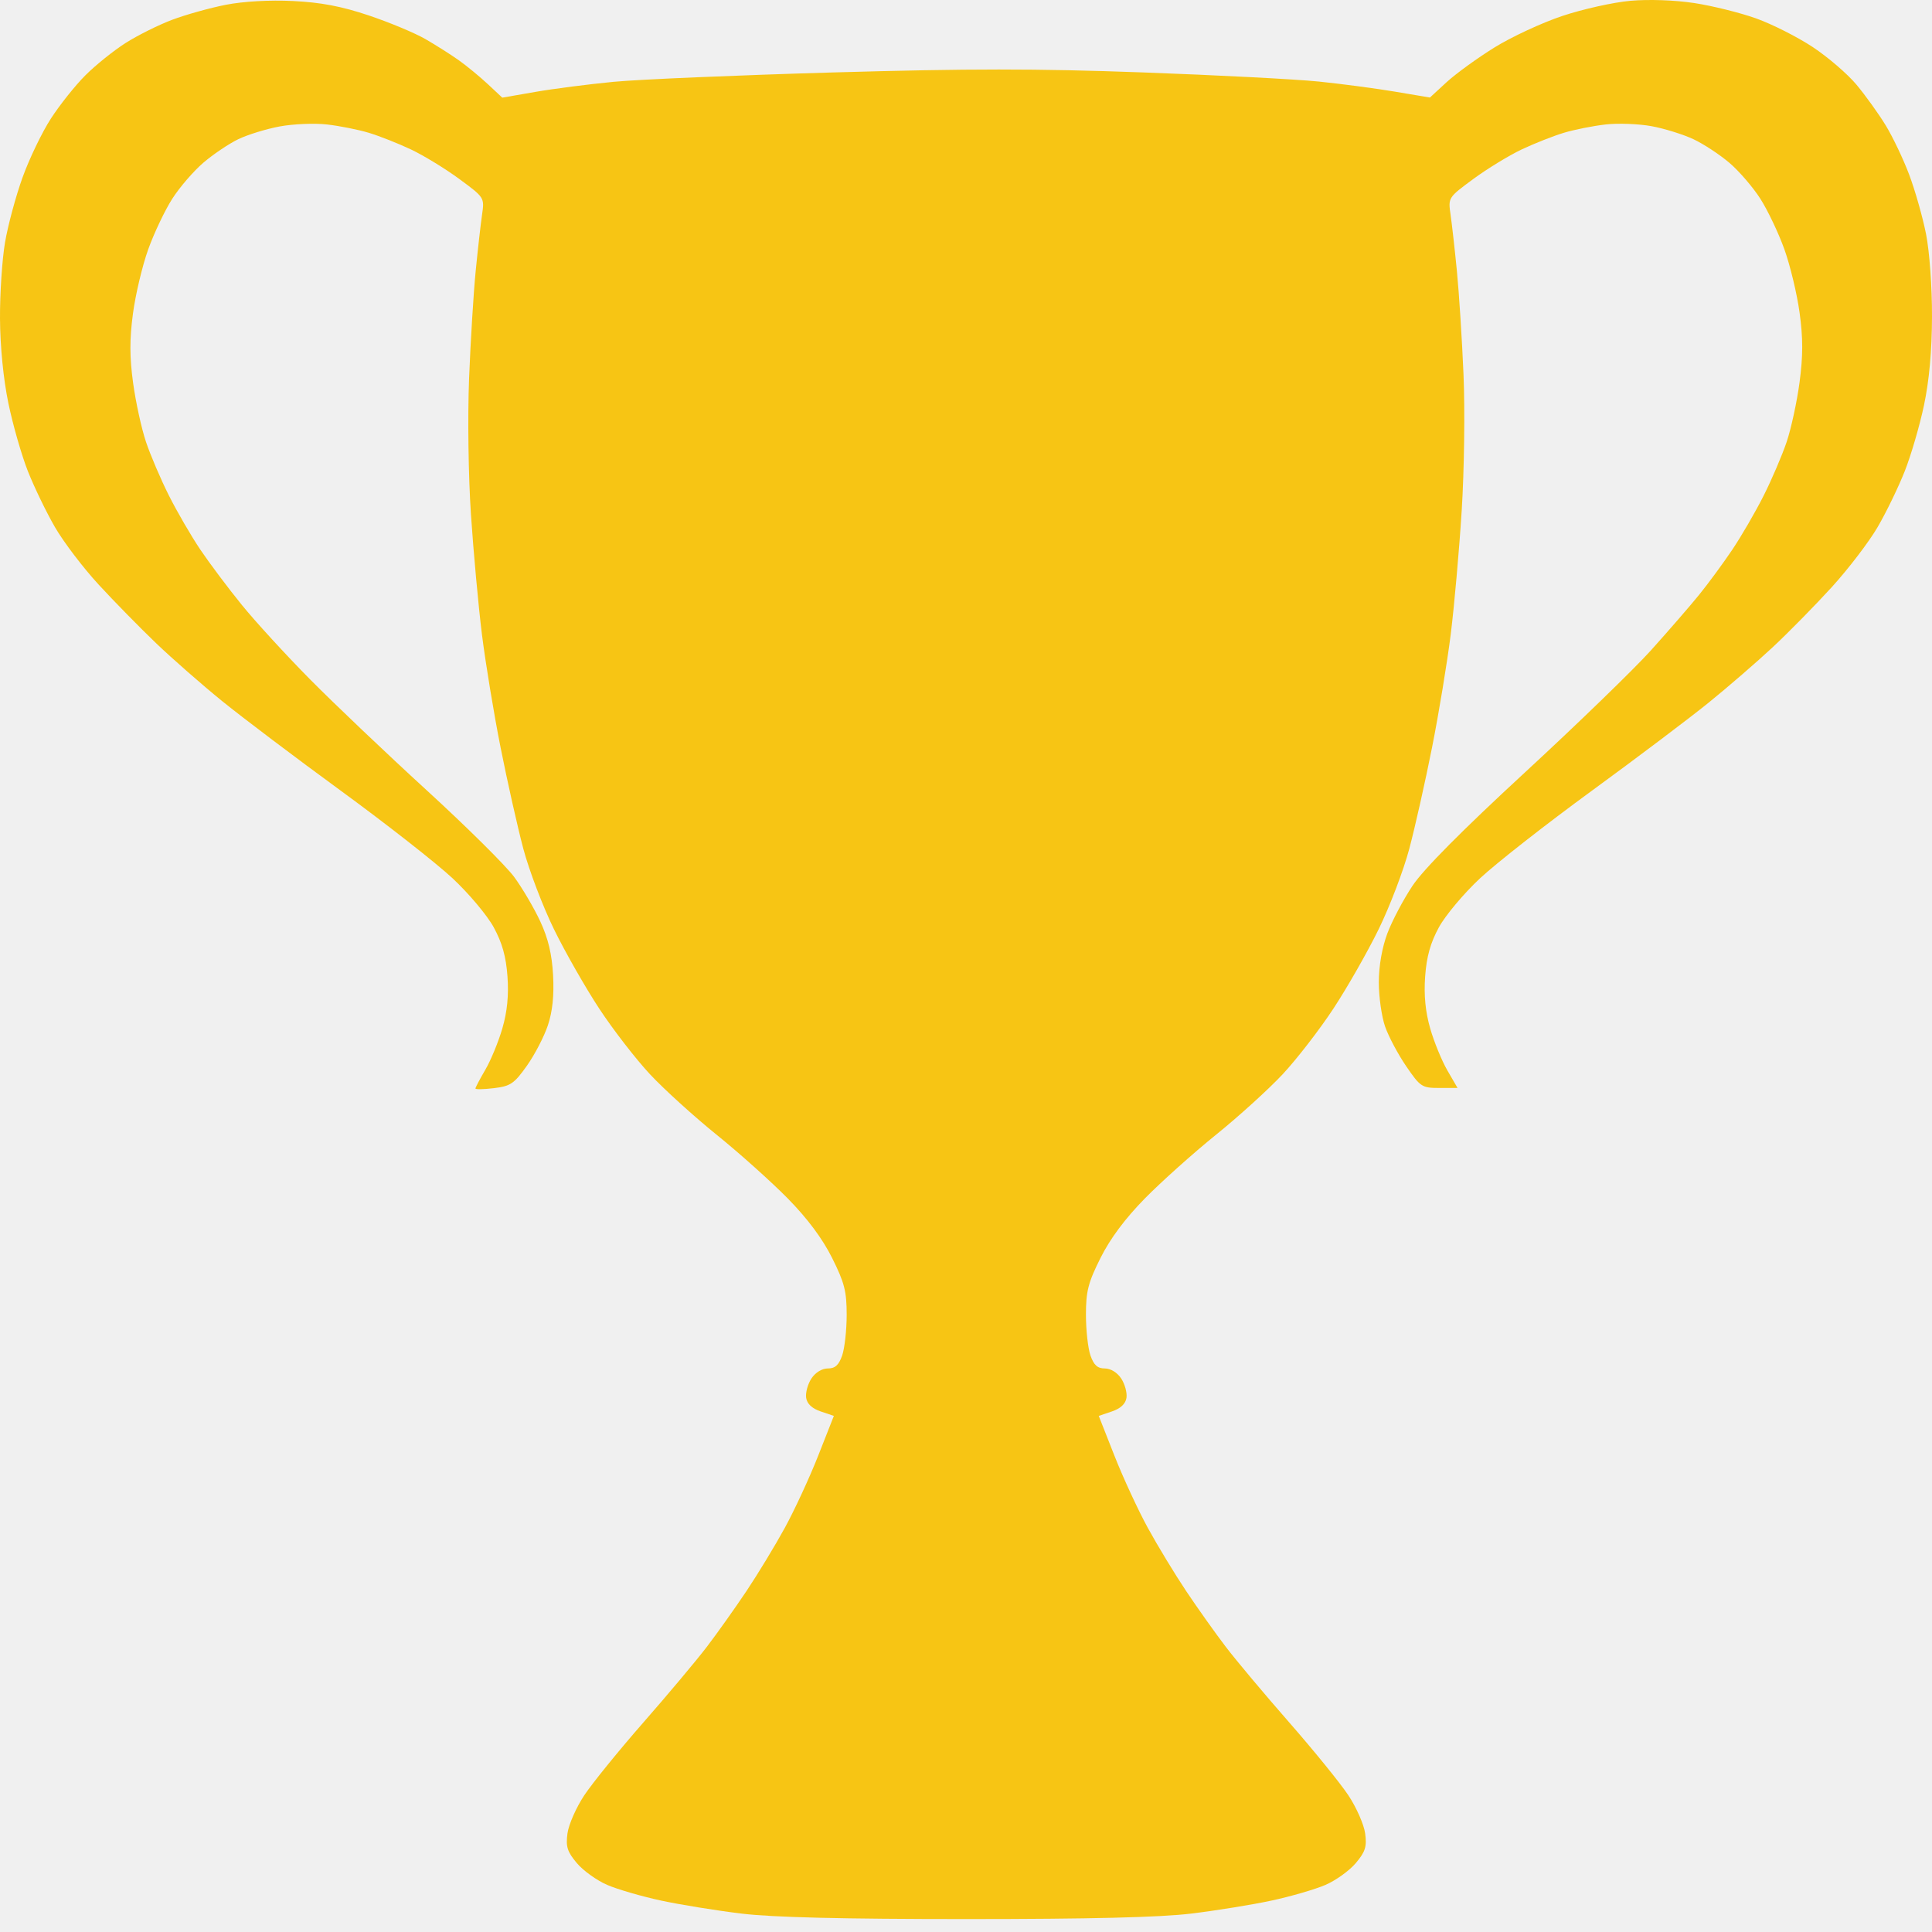
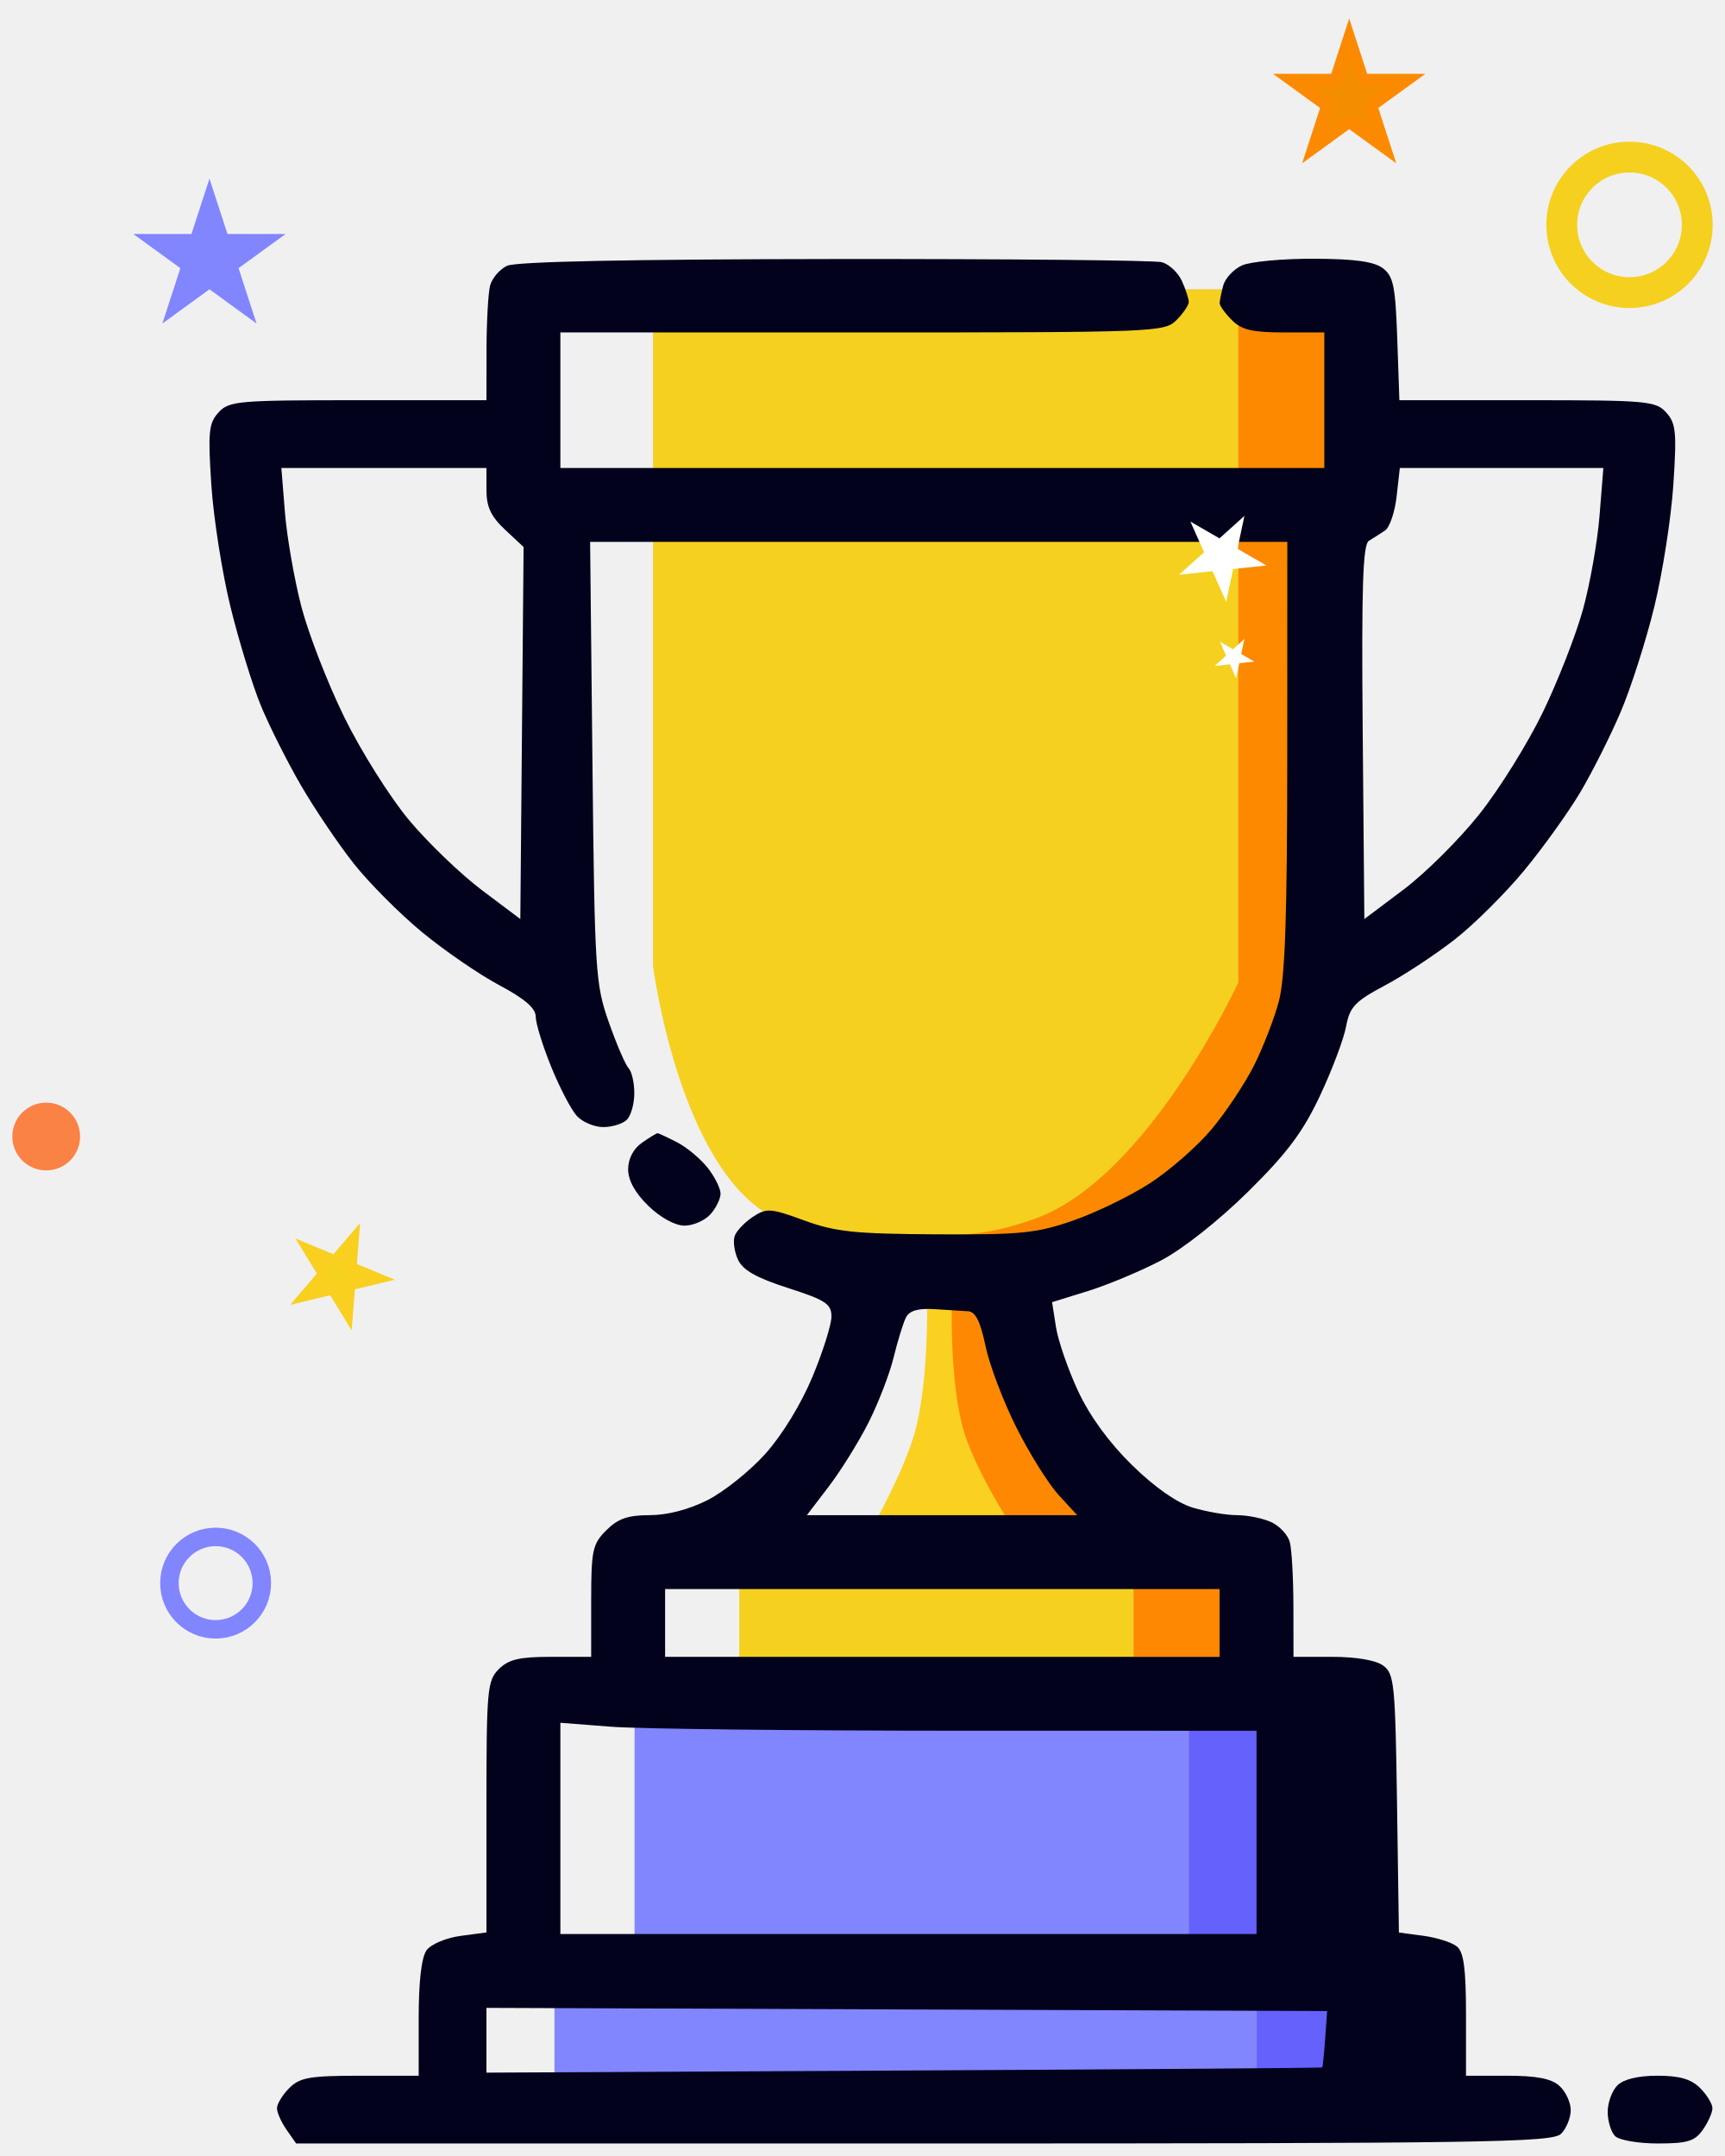
- <svg xmlns="http://www.w3.org/2000/svg" width="112" height="112" viewBox="0 0 112 112" fill="none">
-   <path fill-rule="evenodd" clip-rule="evenodd" d="M13.094 0.277C12.174 0.458 10.775 0.848 9.986 1.145C9.197 1.442 7.982 2.047 7.286 2.489C6.591 2.932 5.54 3.775 4.952 4.364C4.363 4.952 3.462 6.083 2.949 6.876C2.436 7.67 1.697 9.204 1.307 10.287C0.917 11.369 0.46 13.062 0.292 14.049C0.123 15.035 -0.008 17.026 0 18.472C0.01 20.098 0.196 21.971 0.486 23.376C0.745 24.626 1.254 26.401 1.618 27.321C1.982 28.241 2.688 29.699 3.186 30.56C3.684 31.421 4.826 32.923 5.724 33.896C6.621 34.87 8.122 36.4 9.06 37.298C9.998 38.196 11.724 39.707 12.896 40.658C14.069 41.608 17.164 43.946 19.776 45.853C22.387 47.76 25.291 50.035 26.23 50.91C27.169 51.785 28.245 53.065 28.621 53.756C29.113 54.659 29.337 55.46 29.419 56.608C29.497 57.706 29.405 58.644 29.122 59.617C28.896 60.395 28.452 61.473 28.136 62.012C27.82 62.551 27.562 63.042 27.562 63.102C27.562 63.162 28.046 63.153 28.639 63.081C29.596 62.965 29.808 62.821 30.542 61.786C30.997 61.146 31.545 60.089 31.762 59.437C32.031 58.627 32.126 57.708 32.063 56.535C31.997 55.321 31.781 54.41 31.322 53.419C30.965 52.649 30.284 51.488 29.808 50.84C29.332 50.192 27.045 47.925 24.725 45.803C22.405 43.681 19.37 40.794 17.98 39.389C16.59 37.984 14.806 36.039 14.017 35.066C13.227 34.094 12.146 32.653 11.614 31.864C11.083 31.075 10.263 29.664 9.793 28.728C9.322 27.793 8.724 26.394 8.464 25.62C8.203 24.845 7.867 23.305 7.716 22.198C7.511 20.7 7.509 19.67 7.708 18.176C7.855 17.071 8.254 15.395 8.594 14.45C8.934 13.506 9.56 12.19 9.985 11.525C10.409 10.86 11.221 9.919 11.788 9.433C12.355 8.948 13.265 8.335 13.809 8.071C14.354 7.808 15.438 7.474 16.219 7.329C16.999 7.185 18.23 7.133 18.953 7.215C19.676 7.297 20.768 7.514 21.378 7.698C21.989 7.882 23.088 8.316 23.822 8.663C24.555 9.01 25.815 9.779 26.622 10.373C28.087 11.452 28.089 11.454 27.944 12.452C27.865 13.001 27.698 14.473 27.575 15.722C27.451 16.972 27.279 19.77 27.193 21.94C27.105 24.173 27.152 27.597 27.302 29.831C27.447 32.001 27.733 35.122 27.937 36.766C28.141 38.41 28.629 41.369 29.021 43.342C29.413 45.315 30.005 47.951 30.337 49.2C30.669 50.45 31.47 52.555 32.119 53.879C32.767 55.203 33.952 57.278 34.751 58.491C35.55 59.704 36.869 61.408 37.682 62.278C38.494 63.147 40.236 64.728 41.551 65.789C42.866 66.851 44.718 68.51 45.667 69.475C46.811 70.64 47.677 71.801 48.237 72.922C48.954 74.354 49.083 74.858 49.083 76.219C49.083 77.102 48.965 78.163 48.821 78.578C48.626 79.138 48.413 79.331 47.989 79.331C47.65 79.331 47.266 79.566 47.038 79.915C46.827 80.236 46.69 80.738 46.733 81.031C46.785 81.381 47.072 81.651 47.576 81.822L48.34 82.081L47.432 84.387C46.933 85.655 46.061 87.539 45.496 88.572C44.93 89.605 43.928 91.257 43.268 92.244C42.608 93.23 41.576 94.683 40.973 95.472C40.371 96.261 38.718 98.231 37.3 99.85C35.882 101.469 34.339 103.37 33.872 104.074C33.404 104.778 32.966 105.772 32.897 106.283C32.794 107.056 32.885 107.347 33.44 108.006C33.807 108.442 34.598 109.011 35.199 109.27C35.799 109.529 37.205 109.938 38.322 110.178C39.44 110.419 41.539 110.758 42.986 110.933C44.798 111.152 48.85 111.251 56.018 111.251C63.186 111.251 67.238 111.152 69.051 110.933C70.497 110.758 72.596 110.419 73.714 110.178C74.832 109.938 76.237 109.529 76.838 109.27C77.438 109.011 78.229 108.442 78.596 108.006C79.151 107.347 79.243 107.056 79.139 106.283C79.07 105.772 78.632 104.778 78.165 104.074C77.697 103.37 76.154 101.469 74.736 99.85C73.318 98.231 71.665 96.261 71.063 95.472C70.46 94.683 69.428 93.23 68.768 92.244C68.108 91.257 67.106 89.605 66.54 88.572C65.975 87.539 65.103 85.655 64.604 84.387L63.696 82.081L64.46 81.822C64.964 81.651 65.251 81.381 65.303 81.031C65.346 80.738 65.209 80.236 64.998 79.915C64.77 79.566 64.386 79.331 64.047 79.331C63.624 79.331 63.41 79.138 63.215 78.578C63.071 78.163 62.953 77.102 62.953 76.219C62.953 74.858 63.082 74.354 63.799 72.922C64.359 71.801 65.225 70.64 66.369 69.475C67.318 68.51 69.17 66.851 70.485 65.789C71.801 64.728 73.542 63.147 74.355 62.278C75.167 61.408 76.486 59.704 77.285 58.491C78.085 57.278 79.269 55.203 79.917 53.879C80.566 52.555 81.368 50.45 81.699 49.2C82.031 47.951 82.623 45.315 83.015 43.342C83.407 41.369 83.896 38.41 84.101 36.766C84.306 35.122 84.592 31.893 84.737 29.592C84.883 27.262 84.93 23.764 84.841 21.701C84.754 19.662 84.582 16.972 84.459 15.722C84.337 14.473 84.171 13.001 84.092 12.452C83.947 11.454 83.949 11.452 85.414 10.373C86.221 9.779 87.481 9.01 88.214 8.663C88.948 8.316 90.047 7.882 90.658 7.698C91.268 7.514 92.36 7.297 93.083 7.215C93.806 7.133 95.006 7.179 95.749 7.316C96.492 7.454 97.583 7.794 98.173 8.071C98.763 8.349 99.703 8.967 100.263 9.446C100.822 9.924 101.627 10.86 102.051 11.525C102.476 12.19 103.1 13.501 103.438 14.439C103.776 15.377 104.175 17.037 104.324 18.127C104.527 19.607 104.526 20.627 104.323 22.156C104.173 23.283 103.836 24.84 103.575 25.616C103.313 26.393 102.714 27.793 102.243 28.728C101.773 29.664 100.954 31.075 100.424 31.864C99.894 32.653 99.023 33.836 98.489 34.494C97.954 35.152 96.707 36.589 95.718 37.689C94.729 38.788 91.431 41.984 88.388 44.791C84.749 48.148 82.525 50.39 81.888 51.344C81.355 52.142 80.697 53.389 80.425 54.115C80.117 54.94 79.931 56.005 79.931 56.951C79.931 57.785 80.095 58.937 80.296 59.513C80.497 60.088 81.048 61.124 81.521 61.815C82.34 63.01 82.431 63.07 83.438 63.07H84.495L83.906 62.054C83.582 61.495 83.133 60.4 82.91 59.62C82.632 58.652 82.539 57.698 82.617 56.608C82.699 55.46 82.923 54.659 83.415 53.756C83.791 53.065 84.867 51.785 85.806 50.91C86.745 50.035 89.65 47.76 92.263 45.853C94.875 43.946 97.931 41.641 99.053 40.732C100.176 39.823 101.847 38.376 102.768 37.518C103.688 36.659 105.231 35.089 106.196 34.03C107.16 32.97 108.356 31.403 108.853 30.548C109.35 29.694 110.054 28.242 110.417 27.323C110.781 26.404 111.284 24.683 111.535 23.497C111.839 22.058 111.994 20.348 112 18.353C112.005 16.638 111.858 14.599 111.655 13.57C111.46 12.584 111.019 11.032 110.676 10.122C110.333 9.211 109.717 7.92 109.307 7.252C108.898 6.584 108.14 5.53 107.623 4.91C107.106 4.29 105.963 3.307 105.084 2.726C104.204 2.145 102.729 1.399 101.805 1.068C100.881 0.738 99.267 0.337 98.218 0.177C97.087 0.005 95.582 -0.048 94.518 0.046C93.531 0.134 91.756 0.529 90.572 0.924C89.388 1.319 87.613 2.144 86.627 2.757C85.64 3.369 84.397 4.272 83.863 4.762L82.894 5.654L80.874 5.314C79.764 5.127 77.779 4.864 76.464 4.729C75.148 4.594 70.538 4.354 66.219 4.197C60.097 3.974 56.142 3.974 48.284 4.2C42.739 4.36 37.019 4.604 35.572 4.743C34.126 4.882 32.081 5.145 31.03 5.328L29.118 5.661L28.28 4.878C27.819 4.448 27.066 3.827 26.605 3.499C26.145 3.171 25.267 2.614 24.654 2.261C24.042 1.908 22.565 1.293 21.373 0.893C19.794 0.364 18.604 0.138 16.987 0.059C15.633 -0.007 14.116 0.078 13.094 0.277Z" fill="#F7C514" />
+ <svg xmlns="http://www.w3.org/2000/svg" width="280" height="350" viewBox="0 0 280 350" fill="none">
+   <path d="M120 76V53V47H218.5V76V159.5C218.5 159.5 203.404 191.291 184.5 198C177.057 200.641 172.395 200.806 164.5 201C155.057 201.232 148.998 202.123 140.5 198C124.394 190.185 120 157 120 157V76Z" fill="#FC8900" />
+   <path d="M106 75.954V52.991V47H201V75.954V159.5C201 159.5 186.44 191.064 168.208 197.763C161.03 200.4 156.534 200.564 148.919 200.758C139.812 200.989 133.968 201.879 125.772 197.763C110.238 189.96 106 156.827 106 156.827V75.954Z" fill="#F5D01F" />
+   <path d="M152.562 230.5C155.901 222.753 153.5 209 153.5 209L161.812 210C161.812 210 161.273 222.807 164.896 230.5C168.16 237.432 178 247 178 247L144 248.5C144 248.5 149.625 237.317 152.562 230.5Z" fill="#FF8802" />
+   <path d="M148.5 232.5C150.665 224.753 150.5 212 150.5 212H154.5C154.5 212 154.15 224.807 156.5 232.5C158.617 239.432 165 249 165 249H141C141 249 146.595 239.317 148.5 232.5Z" fill="#FAD121" />
+   <path d="M204 50H223" stroke="black" stroke-linecap="round" stroke-linejoin="round" />
+   <path d="M116 317V278L213.5 275V317H116Z" fill="#6561FC" />
+   <path d="M103 317V278L193 275V317H103Z" fill="#8186FE" />
+   <path d="M105 338V323.143L219 322V338H105Z" fill="#6561FC" />
+   <path d="M90 338V323.143L204 322V338H90Z" fill="#8186FE" />
+   <path d="M129 269V254.143L201 253V269H129Z" fill="#FF8802" />
+   <path d="M120 269V254.143L184 253V269H120Z" fill="#F5D01F" />
+   <path fill-rule="evenodd" clip-rule="evenodd" d="M82.296 43.151C81.106 43.725 79.875 45.157 79.559 46.333C79.244 47.508 78.98 52.181 78.973 56.718L78.959 64.969H58.114C38.556 64.969 37.158 65.091 35.463 66.963C33.878 68.716 33.737 70.148 34.304 78.713C34.659 84.079 36.052 92.969 37.4 98.469C38.747 103.968 40.957 111.168 42.311 114.468C43.664 117.768 46.6 123.618 48.835 127.468C51.069 131.318 54.933 137.043 57.421 140.19C59.909 143.337 64.905 148.354 68.524 151.339C72.143 154.324 77.771 158.188 81.032 159.926C85.179 162.137 86.959 163.674 86.959 165.047C86.959 166.125 88.084 169.775 89.458 173.158C90.833 176.541 92.702 180.132 93.613 181.138C94.524 182.145 96.459 182.968 97.914 182.968C99.369 182.968 101.099 182.428 101.759 181.768C102.419 181.108 102.959 179.173 102.959 177.468C102.959 175.763 102.544 173.941 102.038 173.418C101.531 172.896 100.087 169.543 98.829 165.968C96.643 159.756 96.526 157.887 96.164 123.718L95.786 87.969H152.372H208.959L208.947 122.718C208.938 148.761 208.596 158.744 207.58 162.559C206.834 165.359 205.023 170.041 203.555 172.964C202.087 175.886 198.993 180.538 196.68 183.301C194.366 186.065 189.856 190.017 186.657 192.085C183.457 194.153 177.829 196.885 174.149 198.156C168.218 200.206 165.7 200.458 151.959 200.379C138.697 200.303 135.604 199.977 130.54 198.125C125.087 196.13 124.433 196.082 122.236 197.522C120.925 198.381 119.592 199.762 119.274 200.59C118.956 201.418 119.18 203.158 119.772 204.456C120.562 206.19 122.72 207.42 127.903 209.089C134.023 211.06 134.959 211.676 134.959 213.734C134.959 215.039 133.569 219.447 131.869 223.529C130.034 227.937 126.93 233.009 124.227 236.015C121.723 238.8 117.503 242.179 114.85 243.523C111.822 245.058 108.321 245.968 105.447 245.968C101.919 245.968 100.305 246.531 98.414 248.423C96.169 250.667 95.959 251.652 95.959 259.923V268.968H89.459C84.292 268.968 82.549 269.378 80.959 270.968C79.09 272.837 78.959 274.301 78.959 293.336V313.705L74.744 314.27C72.414 314.582 69.954 315.621 69.244 316.593C68.415 317.726 67.959 321.655 67.959 327.659V336.968H58.459C50.292 336.968 48.678 337.249 46.959 338.968C45.859 340.068 44.959 341.543 44.959 342.245C44.959 342.948 45.66 344.523 46.516 345.745L48.072 347.968H149.944C241.222 347.968 251.98 347.805 253.388 346.397C254.252 345.532 254.959 343.802 254.959 342.552C254.959 341.301 254.136 339.533 253.13 338.623C251.813 337.431 249.435 336.968 244.63 336.968H237.959V327.09C237.959 319.648 237.599 316.914 236.498 316.001C235.695 315.334 233.245 314.548 231.053 314.254L227.069 313.719L226.764 292.761C226.482 273.365 226.314 271.698 224.518 270.386C223.328 269.517 220.134 268.968 216.268 268.968H209.959L209.945 260.718C209.938 256.18 209.675 251.51 209.361 250.34C209.046 249.169 207.681 247.707 206.327 247.09C204.973 246.473 202.476 245.968 200.778 245.968C199.08 245.968 195.863 245.42 193.629 244.751C191.047 243.977 187.448 241.461 183.755 237.848C180.02 234.192 176.89 229.896 174.99 225.815C173.366 222.324 171.751 217.651 171.404 215.43L170.771 211.392L176.615 209.576C179.829 208.577 185.159 206.346 188.459 204.618C191.978 202.776 197.814 198.166 202.571 193.472C208.893 187.234 211.467 183.804 214.237 177.923C216.192 173.773 218.104 168.71 218.487 166.672C219.092 163.443 219.909 162.579 224.838 159.952C227.949 158.294 233.061 154.922 236.198 152.46C239.336 149.998 244.389 144.969 247.427 141.285C250.466 137.601 254.54 131.922 256.481 128.664C258.421 125.406 261.379 119.529 263.053 115.604C264.728 111.679 267.193 103.968 268.533 98.469C269.872 92.969 271.259 84.079 271.614 78.713C272.181 70.148 272.04 68.716 270.455 66.963C268.761 65.093 267.362 64.969 247.898 64.969H227.146L226.803 55.01C226.508 46.459 226.176 44.839 224.459 43.541C223.021 42.456 219.873 42.023 213.256 42.001C208.194 41.983 202.945 42.474 201.591 43.09C200.237 43.708 198.872 45.169 198.557 46.34C198.243 47.511 197.98 48.806 197.973 49.218C197.965 49.63 198.859 50.868 199.959 51.968C201.549 53.559 203.292 53.968 208.459 53.968H214.959V64.969V75.969H152.959H90.959V64.969V53.968H139.959C187.626 53.968 189.013 53.914 190.959 51.968C192.059 50.868 192.959 49.539 192.959 49.016C192.959 48.492 192.454 46.955 191.837 45.6C191.22 44.246 189.758 42.882 188.587 42.566C187.417 42.252 163.509 42.02 135.459 42.05C102.106 42.086 83.71 42.465 82.296 43.151ZM78.959 79.567C78.959 82.281 79.701 83.859 81.974 85.983L84.989 88.799L84.724 118.997L84.459 149.196L78.223 144.508C74.794 141.93 69.474 136.816 66.402 133.144C63.329 129.472 58.606 121.968 55.905 116.468C53.204 110.968 50.059 102.868 48.916 98.469C47.773 94.069 46.575 87.207 46.254 83.219L45.67 75.969H62.315H78.959V79.567ZM259.636 83.719C259.295 87.981 258.081 94.844 256.938 98.969C255.795 103.093 252.869 110.587 250.434 115.621C248 120.656 243.359 128.109 240.121 132.183C236.883 136.258 231.359 141.753 227.846 144.394L221.459 149.196L221.194 118.88C220.988 95.279 221.209 88.394 222.194 87.796C222.89 87.371 224.071 86.618 224.818 86.121C225.565 85.624 226.411 83.135 226.698 80.593L227.219 75.969H243.737H260.255L259.636 83.719ZM104.182 185.525C102.802 186.491 101.959 188.123 101.959 189.829C101.959 191.623 103.102 193.684 105.257 195.772C107.212 197.667 109.591 198.968 111.102 198.968C112.503 198.968 114.394 198.145 115.304 197.139C116.214 196.133 116.959 194.619 116.959 193.774C116.959 192.929 116.019 191.043 114.871 189.583C113.722 188.123 111.494 186.262 109.92 185.448C108.346 184.634 106.911 183.968 106.731 183.968C106.551 183.968 105.404 184.669 104.182 185.525ZM157.138 212.864C158.344 212.939 159.142 214.53 159.968 218.512C160.601 221.561 162.862 227.524 164.992 231.762C167.121 236 170.21 240.93 171.855 242.718L174.846 245.968H152.909H130.972L134.537 241.298C136.498 238.729 139.401 234.055 140.988 230.911C142.575 227.768 144.407 223.007 145.06 220.332C145.713 217.657 146.61 214.752 147.053 213.877C147.614 212.77 149.014 212.358 151.659 212.523C153.749 212.653 156.215 212.806 157.138 212.864ZM197.959 263.468V268.968H152.959H107.959V263.468V257.968H152.959H197.959V263.468ZM155.709 280.962L203.959 280.968V297.468V313.968H147.459H90.959V296.82V279.672L99.209 280.314C103.747 280.667 129.171 280.959 155.709 280.962ZM215.099 330.968C214.922 333.443 214.706 335.538 214.618 335.624C214.531 335.709 183.971 335.934 146.709 336.124L78.959 336.468V331.211V325.954L147.189 326.211L215.42 326.468L215.099 330.968ZM262.53 338.539C261.666 339.404 260.959 341.339 260.959 342.839C260.959 344.34 261.499 346.108 262.159 346.768C262.819 347.428 265.943 347.968 269.102 347.968C273.904 347.968 275.101 347.603 276.402 345.745C277.258 344.523 277.959 342.948 277.959 342.245C277.959 341.543 277.059 340.068 275.959 338.968C274.5 337.509 272.626 336.968 269.03 336.968C265.883 336.968 263.534 337.536 262.53 338.539Z" fill="#02021C" />
+   <path d="M219 6.236L220.968 12.292L221.192 12.983H221.919H228.286L223.135 16.725L222.547 17.152L222.771 17.843L224.739 23.899L219.588 20.157L219 19.73L218.412 20.157L213.261 23.899L215.229 17.843L215.453 17.152L214.865 16.725L209.714 12.983H216.081H216.808L217.032 12.292L219 6.236Z" fill="#F58D01" stroke="#FC8A01" stroke-width="2" />
+   <path d="M200.377 86.552L199.884 88.872L199.733 89.583L200.362 89.946L202.416 91.132L200.058 91.38L199.335 91.456L199.184 92.166L198.691 94.486L197.726 92.319L197.431 91.656L196.708 91.732L194.35 91.98L196.112 90.393L196.652 89.907L196.357 89.243L195.392 87.076L197.446 88.262L198.075 88.625L198.615 88.139L200.377 86.552Z" fill="white" stroke="white" stroke-width="2" />
+   <path d="M200.377 106.552L200.351 106.679L200.462 106.743L200.334 106.757L200.307 106.883L200.255 106.765L200.126 106.779L200.222 106.692L200.17 106.574L200.282 106.639L200.377 106.552Z" fill="white" stroke="white" stroke-width="2" />
+   <path d="M57.218 201.522L56.935 205.112L56.878 205.836L57.549 206.114L60.876 207.492L57.374 208.333L56.668 208.502L56.611 209.226L56.328 212.816L54.447 209.746L54.067 209.126L53.361 209.296L49.859 210.136L52.198 207.398L52.67 206.846L52.291 206.226L50.41 203.156L53.736 204.534L54.407 204.812L54.879 204.26L57.218 201.522Z" fill="#F5D21E" stroke="#F9CF20" stroke-width="2" />
+   <path d="M34 29L36.919 37.983H46.364L38.722 43.534L41.641 52.517L34 46.966L26.359 52.517L29.277 43.534L21.636 37.983H31.081L34 29Z" fill="#8186FE" />
+   <circle cx="264.5" cy="36.5" r="11" stroke="#F5D01F" stroke-width="5" />
+   <circle cx="35" cy="257" r="7.5" stroke="#8186FE" stroke-width="3" />
+   <circle cx="7.5" cy="184.5" r="5.5" fill="#FA8245" />
</svg>
